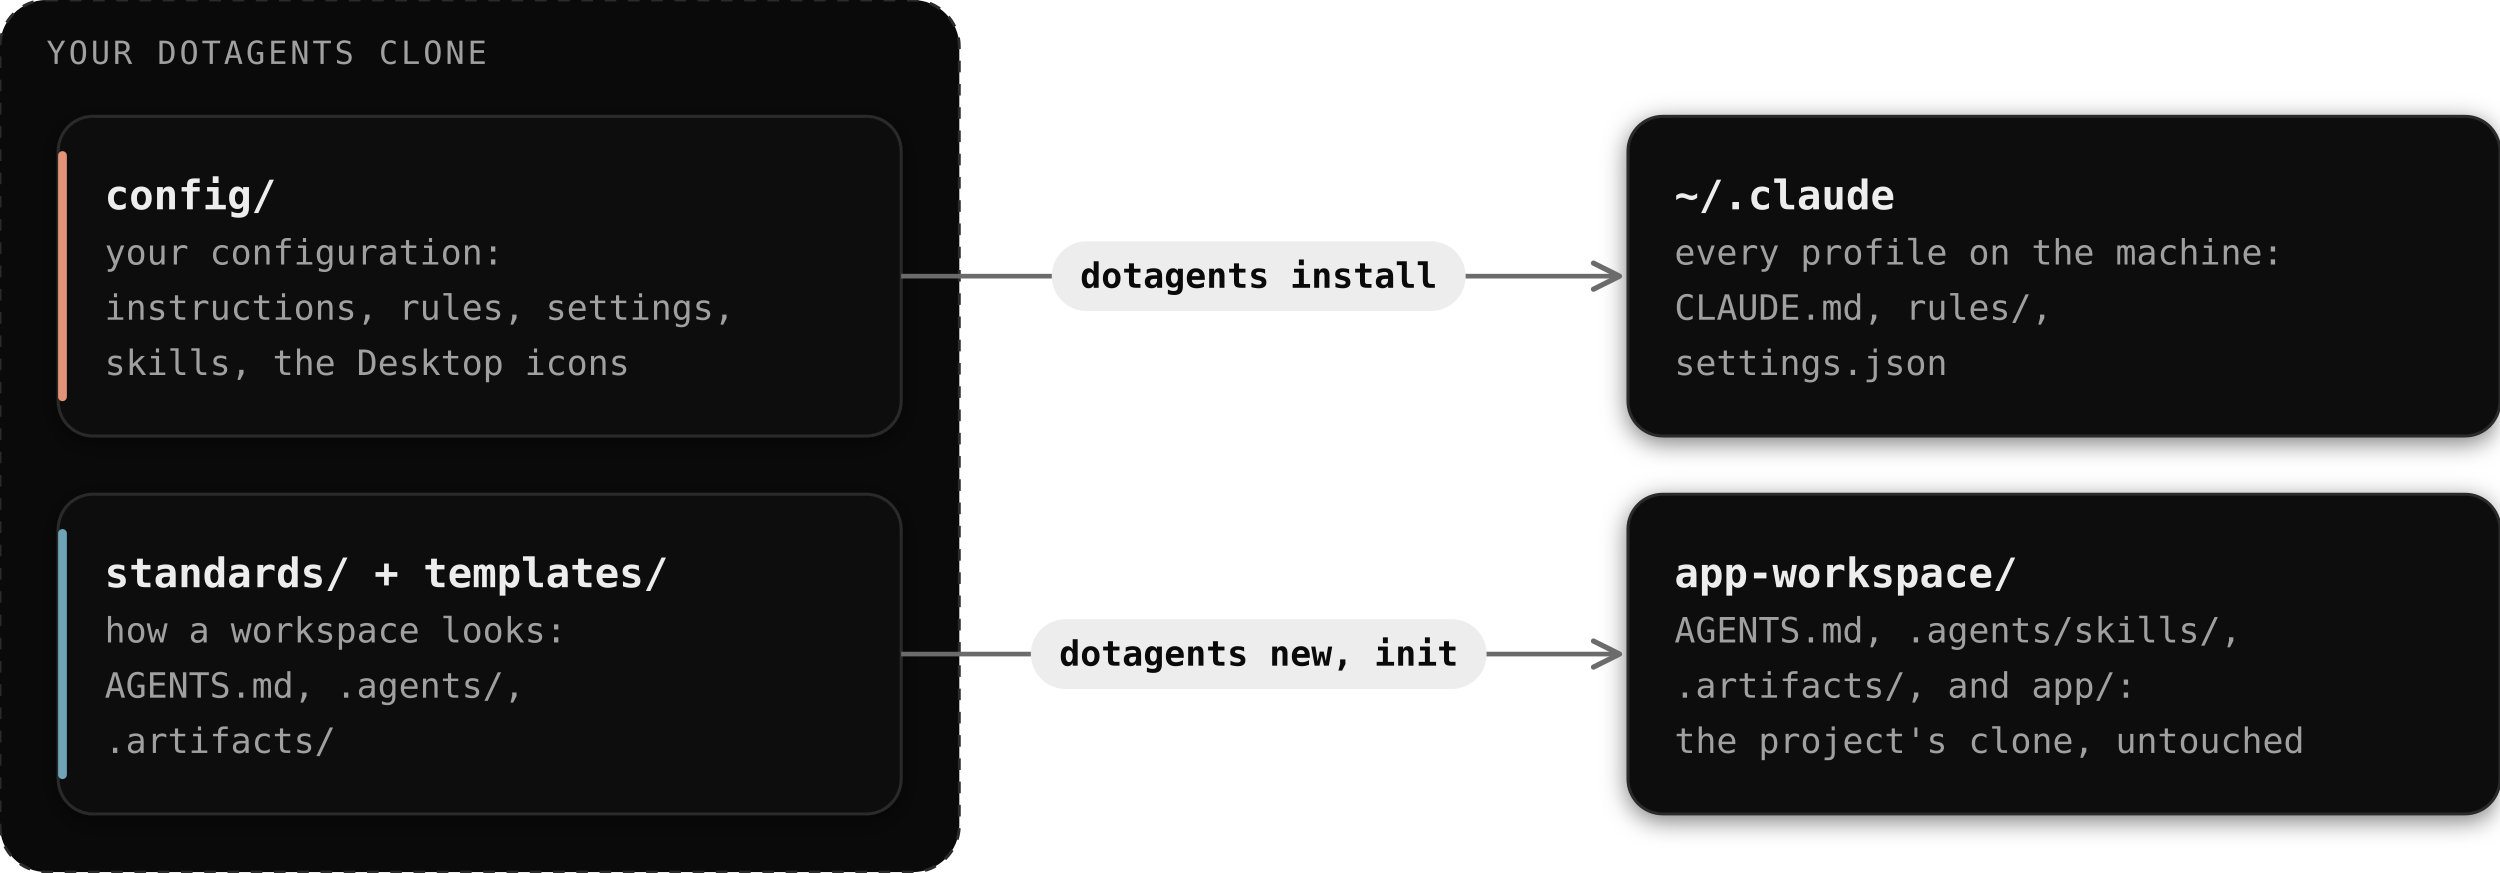
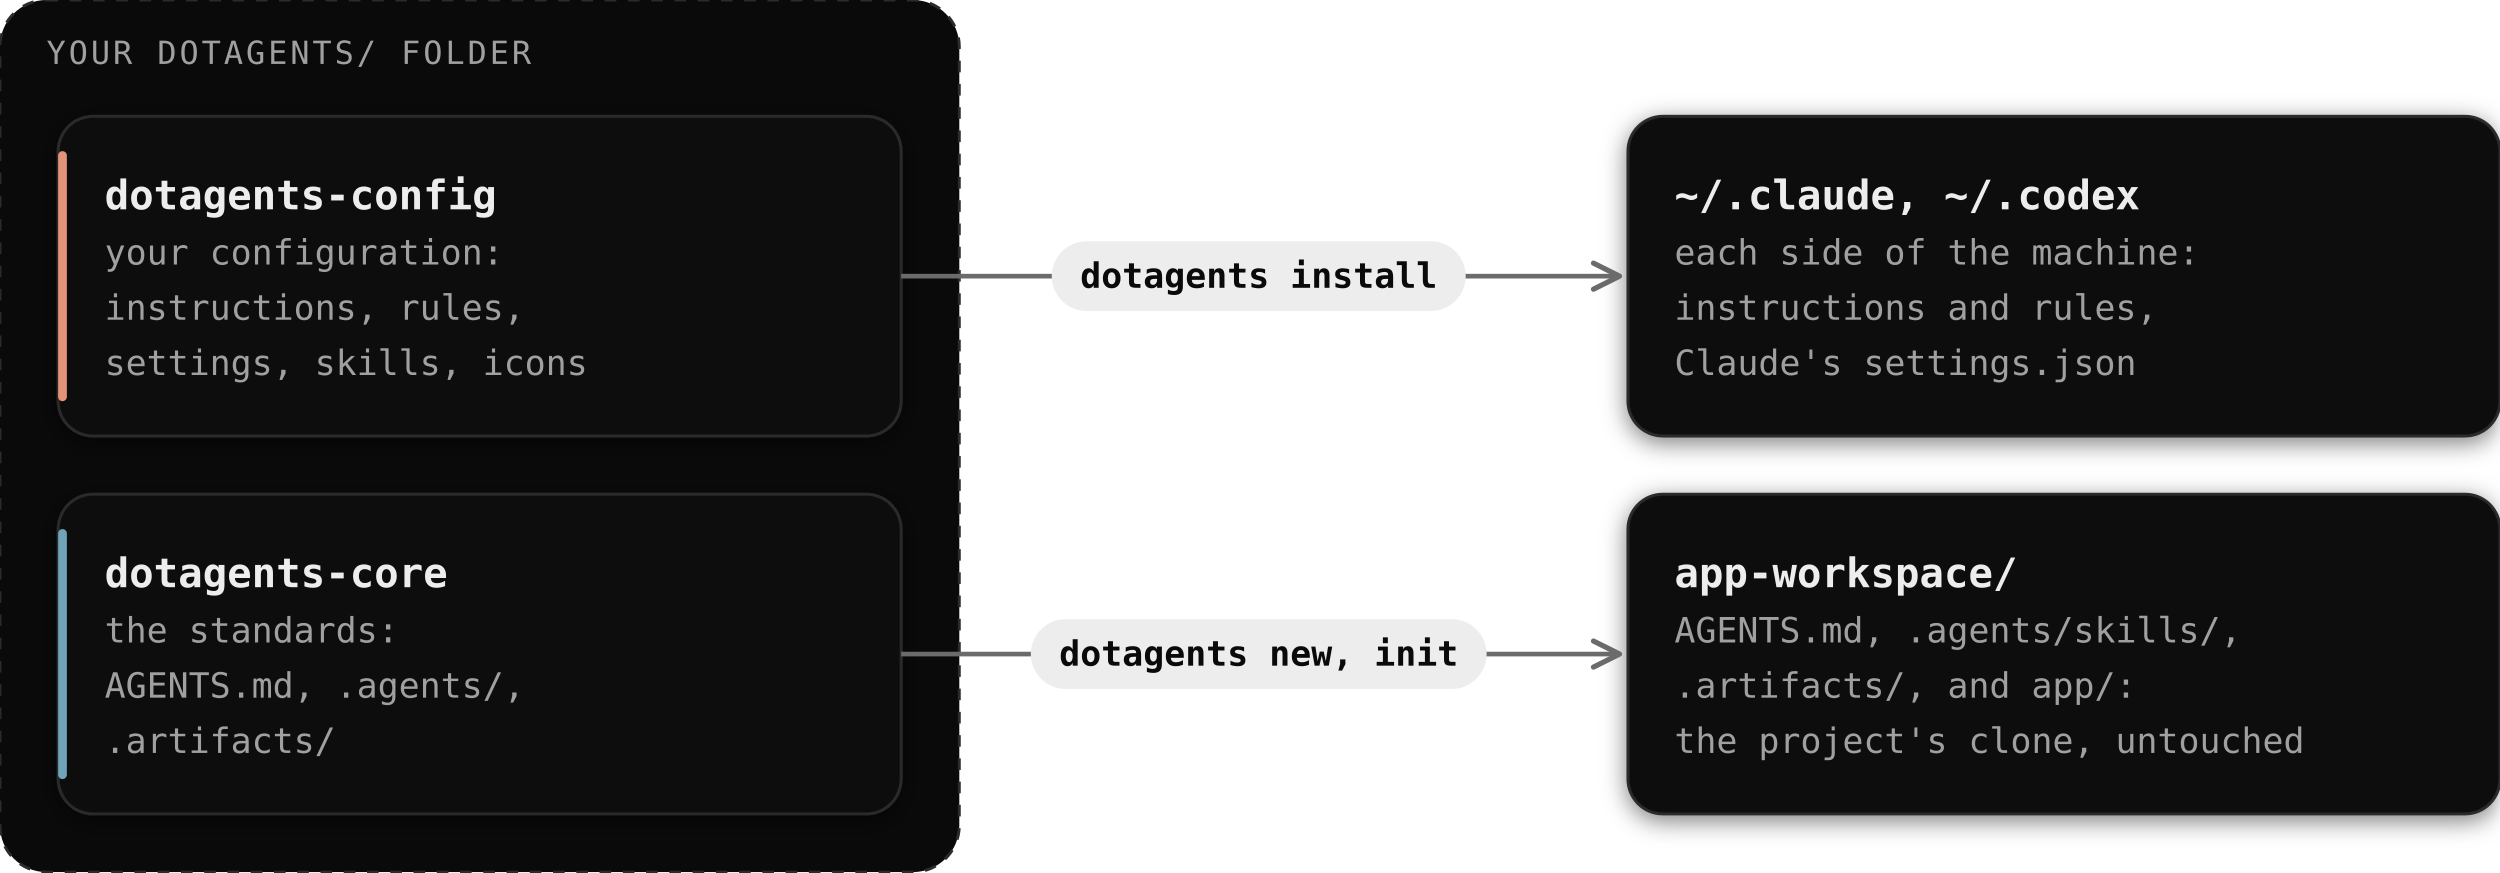
- <svg xmlns="http://www.w3.org/2000/svg" width="860" height="300" viewBox="0 0 860 300" role="img" aria-label="How it works: your clone's config goes to ~/.claude with dotagents install, and to a workspace with dotagents new or init" font-family="ui-monospace, 'Geist Mono', SFMono-Regular, Menlo, Consolas, monospace">
+ <svg xmlns="http://www.w3.org/2000/svg" width="860" height="300" viewBox="0 0 860 300" role="img" aria-label="How it works: your configuration goes to ~/.claude and ~/.codex with dotagents install, and the standards to a workspace with dotagents new or init" font-family="ui-monospace, 'Geist Mono', SFMono-Regular, Menlo, Consolas, monospace">
  <defs>
    <filter id="shadow" x="-10%" y="-10%" width="120%" height="140%">
      <feDropShadow dx="0" dy="2" stdDeviation="4" flood-color="#000000" flood-opacity="0.5" />
    </filter>
    <marker id="head" viewBox="0 0 10 10" refX="8" refY="5" markerWidth="7" markerHeight="7" orient="auto-start-reverse">
      <path d="M1 1L9 5L1 9" fill="none" stroke="#6b6b6b" stroke-width="1.6" stroke-linecap="round" stroke-linejoin="round" />
    </marker>
  </defs>
  <rect x="0" y="0" width="330" height="300" rx="16" fill="#0a0a0a" stroke="#2b2b2b" stroke-dasharray="4 4" />
-   <text x="16" y="22" font-size="11" letter-spacing="1" fill="#a0a0a0">YOUR DOTAGENTS CLONE</text>
+   <text x="16" y="22" font-size="11" letter-spacing="1" fill="#a0a0a0">YOUR DOTAGENTS/ FOLDER</text>
  <g filter="url(#shadow)">
    <rect x="20" y="40" width="290" height="110" rx="12" fill="#111111" stroke="#2b2b2b" />
  </g>
  <rect x="20" y="52" width="3" height="86" rx="1.5" fill="#e39478" />
-   <text x="36" y="72" font-size="14" font-weight="700" fill="#ededed">config/</text>
+   <text x="36" y="72" font-size="14" font-weight="700" fill="#ededed">dotagents-config</text>
  <text x="36" y="91" font-size="12" fill="#a0a0a0">your configuration:</text>
-   <text x="36" y="110" font-size="12" fill="#a0a0a0">instructions, rules, settings,</text>
-   <text x="36" y="129" font-size="12" fill="#a0a0a0">skills, the Desktop icons</text>
+   <text x="36" y="110" font-size="12" fill="#a0a0a0">instructions, rules,</text>
+   <text x="36" y="129" font-size="12" fill="#a0a0a0">settings, skills, icons</text>
  <g filter="url(#shadow)">
    <rect x="20" y="170" width="290" height="110" rx="12" fill="#111111" stroke="#2b2b2b" />
  </g>
  <rect x="20" y="182" width="3" height="86" rx="1.5" fill="#6fa3b8" />
-   <text x="36" y="202" font-size="14" font-weight="700" fill="#ededed">standards/ + templates/</text>
-   <text x="36" y="221" font-size="12" fill="#a0a0a0">how a workspace looks:</text>
+   <text x="36" y="202" font-size="14" font-weight="700" fill="#ededed">dotagents-core</text>
+   <text x="36" y="221" font-size="12" fill="#a0a0a0">the standards:</text>
  <text x="36" y="240" font-size="12" fill="#a0a0a0">AGENTS.md, .agents/,</text>
  <text x="36" y="259" font-size="12" fill="#a0a0a0">.artifacts/</text>
  <g filter="url(#shadow)">
    <rect x="560" y="40" width="300" height="110" rx="12" fill="#111111" stroke="#2b2b2b" />
  </g>
-   <text x="576" y="72" font-size="14" font-weight="700" fill="#ededed">~/.claude</text>
-   <text x="576" y="91" font-size="12" fill="#a0a0a0">every profile on the machine:</text>
-   <text x="576" y="110" font-size="12" fill="#a0a0a0">CLAUDE.md, rules/,</text>
-   <text x="576" y="129" font-size="12" fill="#a0a0a0">settings.json</text>
+   <text x="576" y="72" font-size="14" font-weight="700" fill="#ededed">~/.claude, ~/.codex</text>
+   <text x="576" y="91" font-size="12" fill="#a0a0a0">each side of the machine:</text>
+   <text x="576" y="110" font-size="12" fill="#a0a0a0">instructions and rules,</text>
+   <text x="576" y="129" font-size="12" fill="#a0a0a0">Claude's settings.json</text>
  <g filter="url(#shadow)">
    <rect x="560" y="170" width="300" height="110" rx="12" fill="#111111" stroke="#2b2b2b" />
  </g>
  <text x="576" y="202" font-size="14" font-weight="700" fill="#ededed">app-workspace/</text>
  <text x="576" y="221" font-size="12" fill="#a0a0a0">AGENTS.md, .agents/skills/,</text>
  <text x="576" y="240" font-size="12" fill="#a0a0a0">.artifacts/, and app/:</text>
  <text x="576" y="259" font-size="12" fill="#a0a0a0">the project's clone, untouched</text>
  <path d="M310 95L556 95" fill="none" stroke="#6b6b6b" stroke-width="1.6" marker-end="url(#head)" />
  <rect x="361.8" y="83" width="142.4" height="24" rx="12" fill="#ededed" />
  <text x="433" y="99" font-size="12" font-weight="600" text-anchor="middle" fill="#0a0a0a">dotagents install</text>
  <path d="M310 225L556 225" fill="none" stroke="#6b6b6b" stroke-width="1.6" marker-end="url(#head)" />
  <rect x="354.6" y="213" width="156.8" height="24" rx="12" fill="#ededed" />
  <text x="433" y="229" font-size="12" font-weight="600" text-anchor="middle" fill="#0a0a0a">dotagents new, init</text>
</svg>
